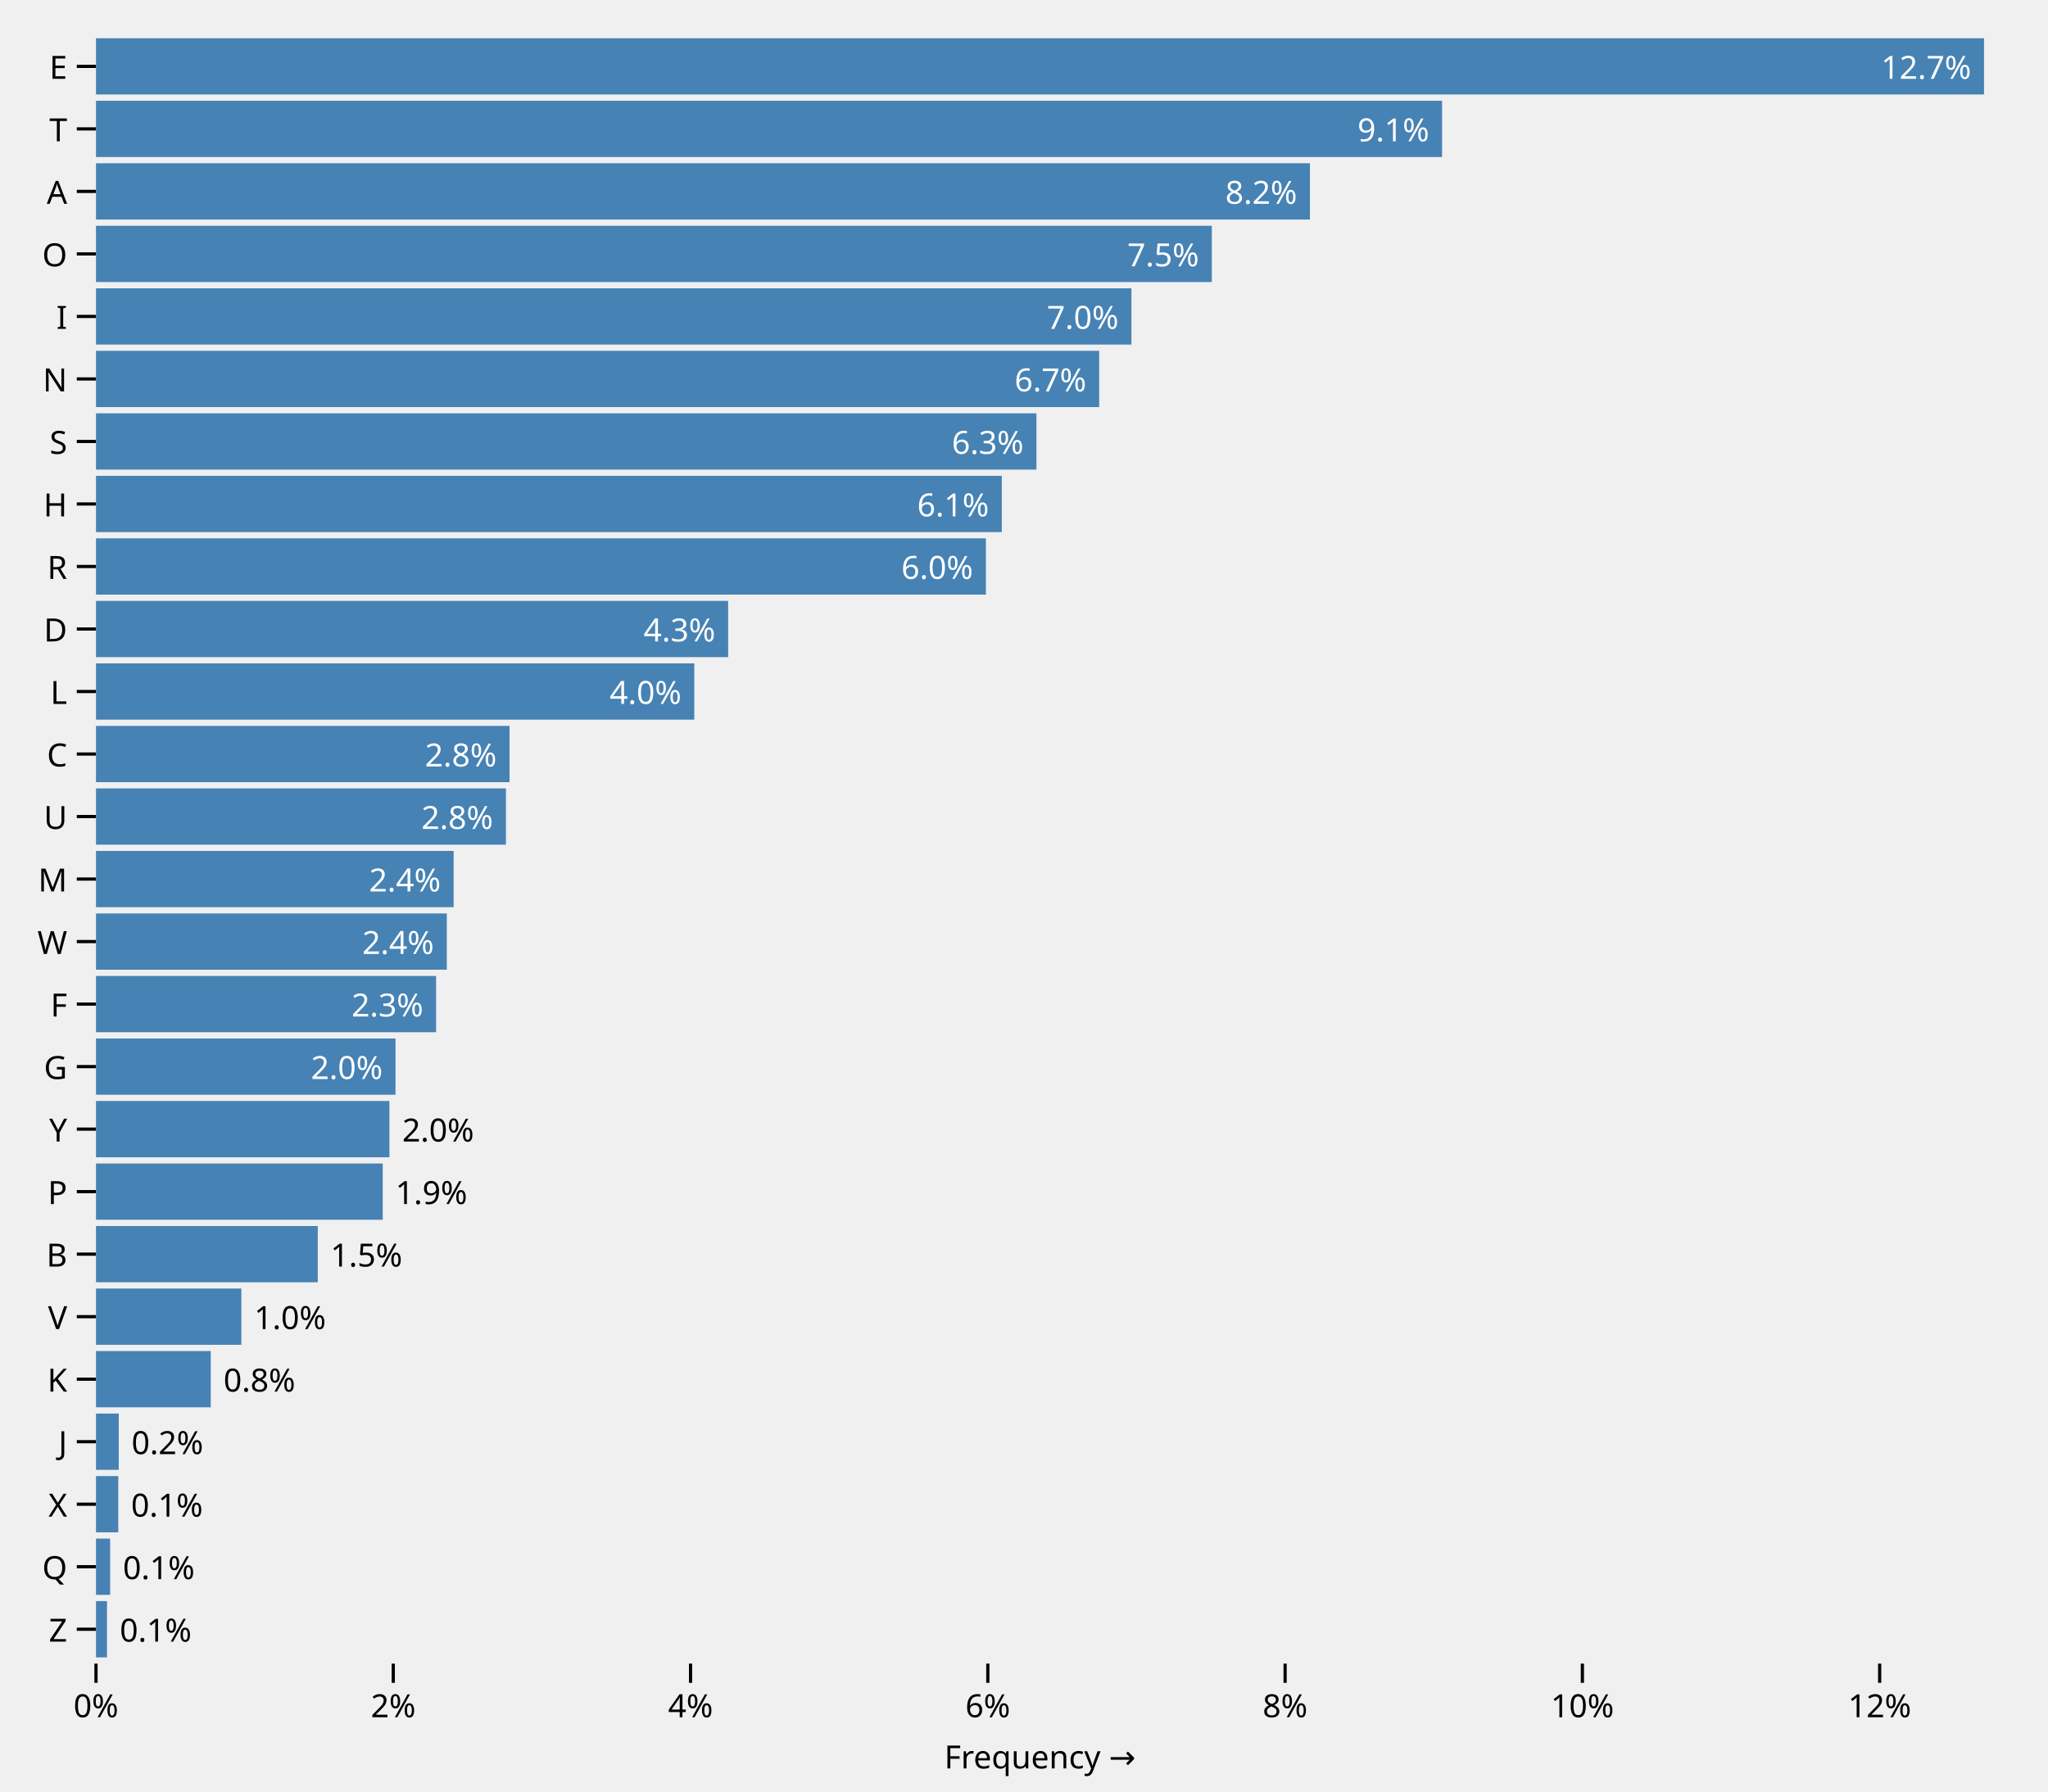
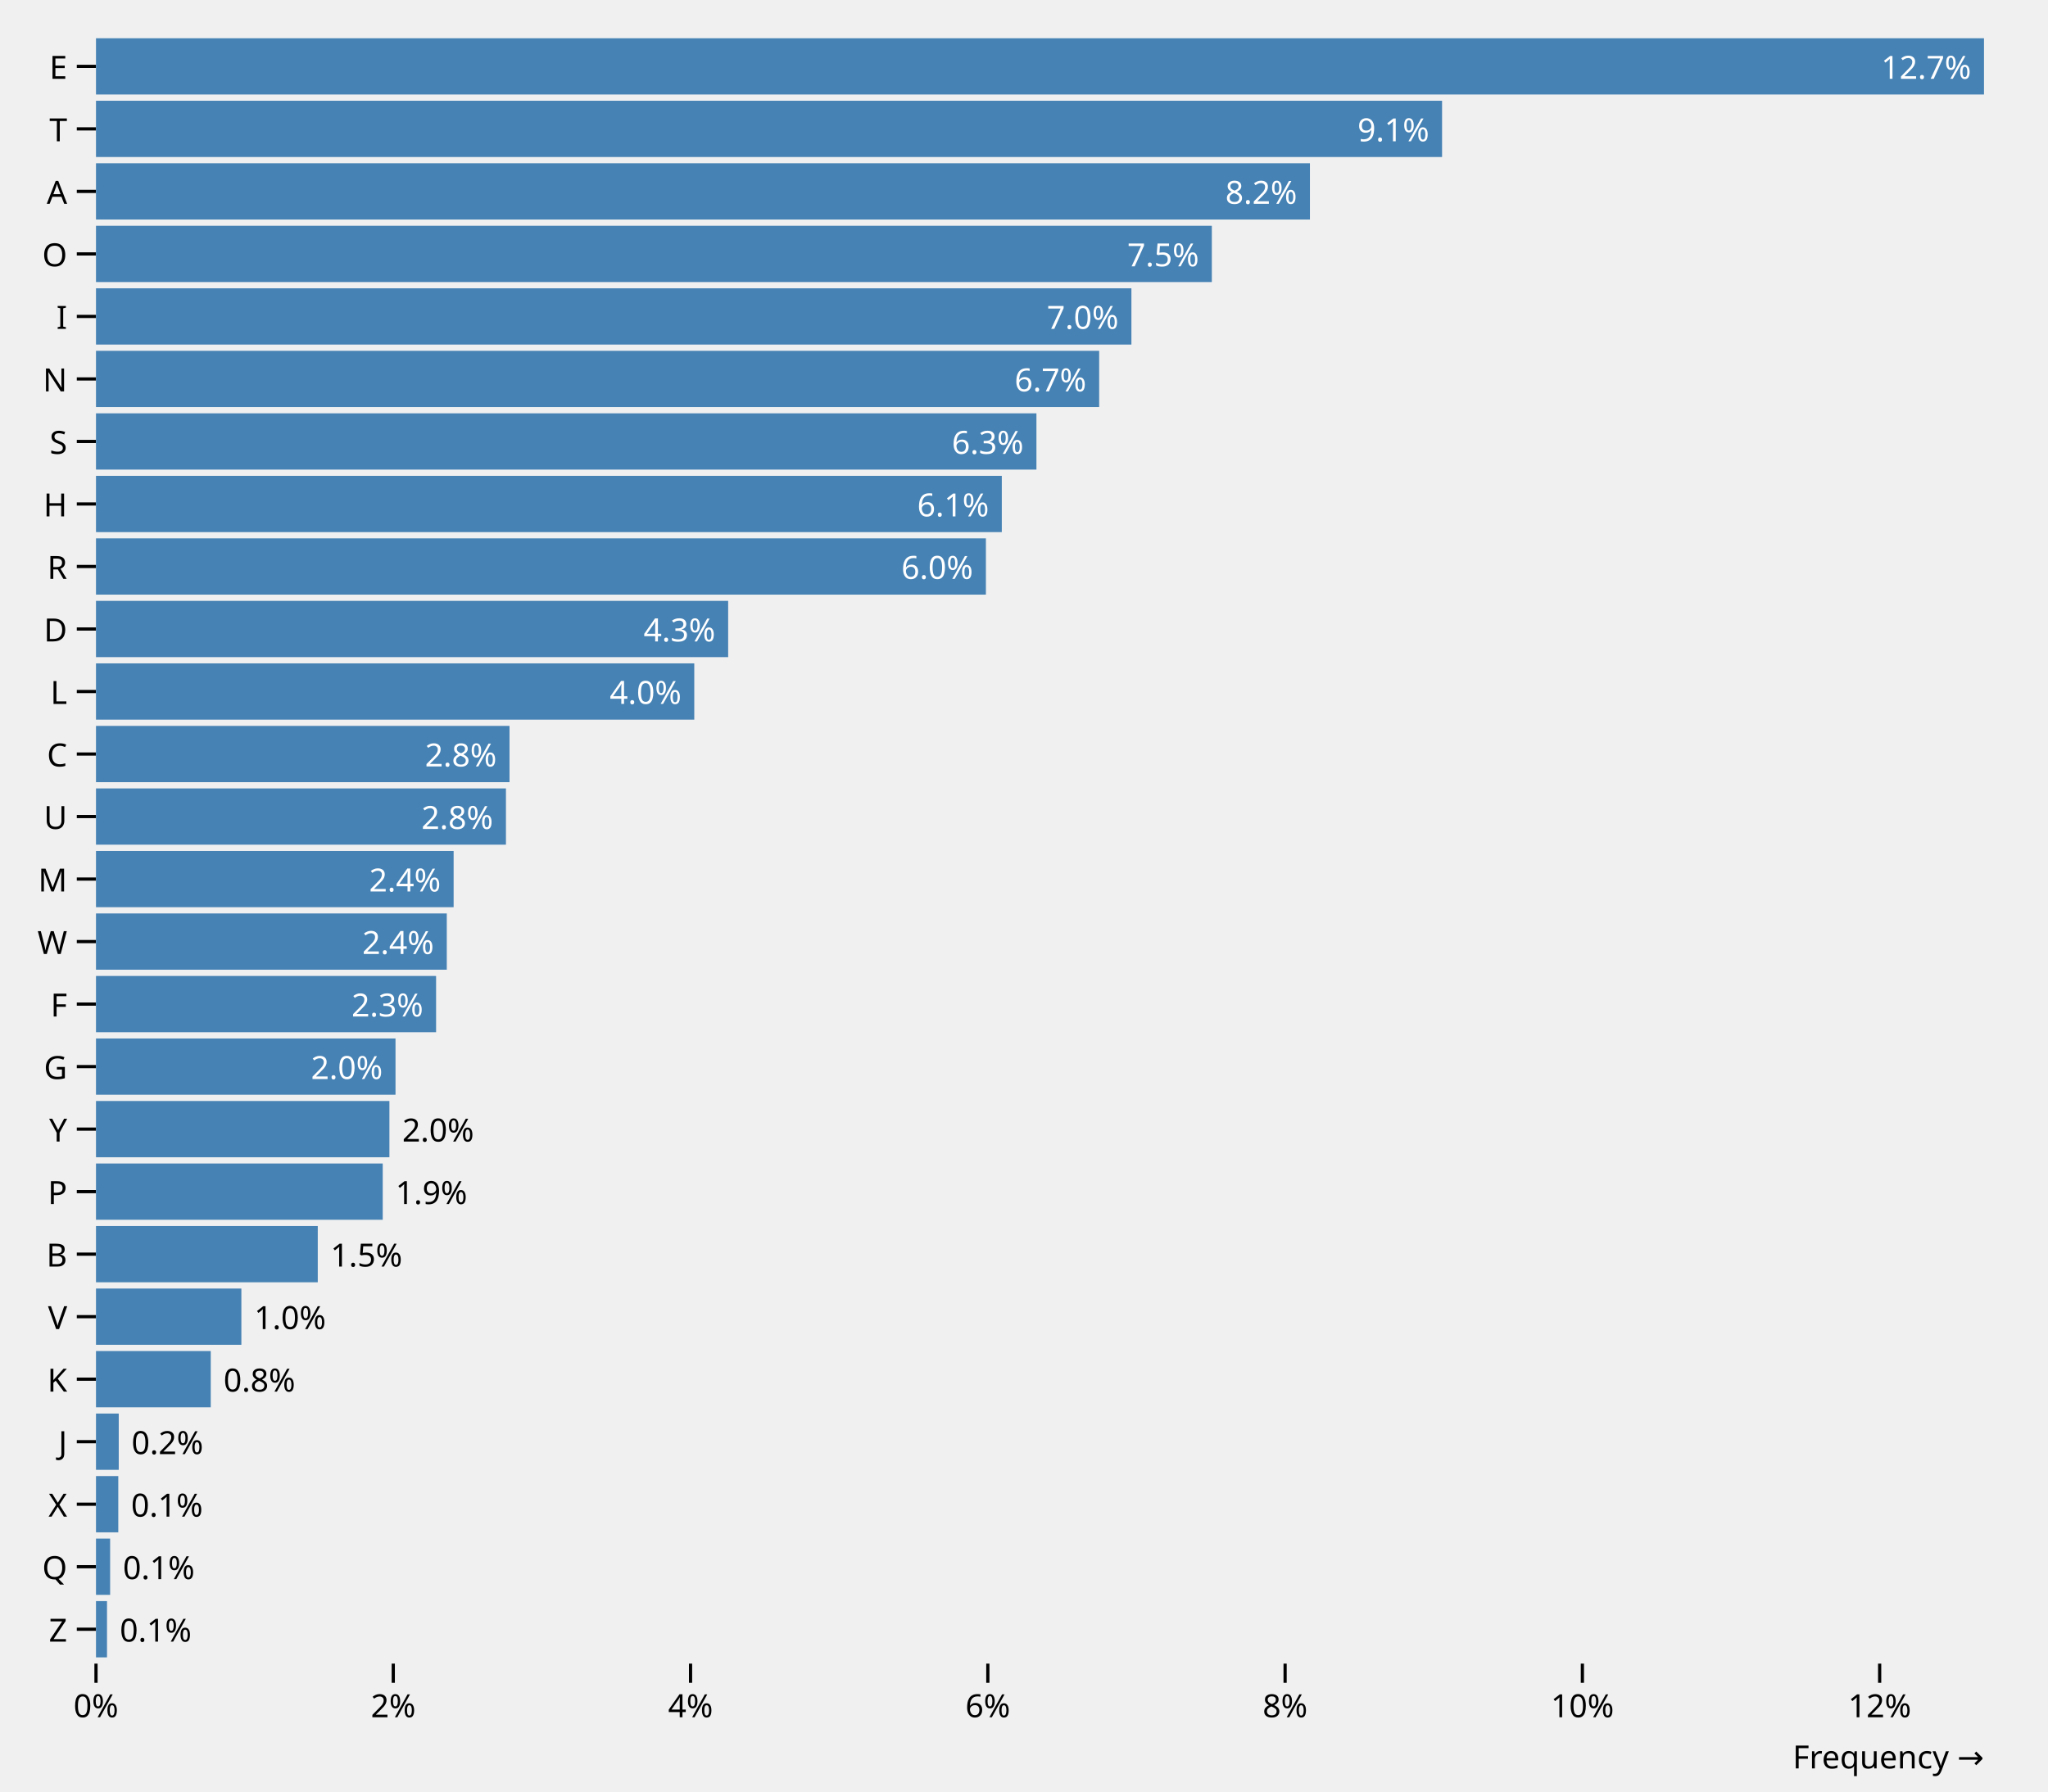
<svg xmlns="http://www.w3.org/2000/svg" width="640" height="560" viewBox="0 0 640 560">
  <line x1="30" y1="520" x2="30" y2="526" stroke="currentColor" stroke-width="1" />
  <line x1="122.899" y1="520" x2="122.899" y2="526" stroke="currentColor" stroke-width="1" />
  <line x1="215.798" y1="520" x2="215.798" y2="526" stroke="currentColor" stroke-width="1" />
  <line x1="308.696" y1="520" x2="308.696" y2="526" stroke="currentColor" stroke-width="1" />
  <line x1="401.595" y1="520" x2="401.595" y2="526" stroke="currentColor" stroke-width="1" />
  <line x1="494.494" y1="520" x2="494.494" y2="526" stroke="currentColor" stroke-width="1" />
  <line x1="587.393" y1="520" x2="587.393" y2="526" stroke="currentColor" stroke-width="1" />
  <text x="30" y="529" font-family="system-ui, sans-serif" font-size="10" text-anchor="middle" dominant-baseline="text-before-edge" fill="currentColor">0%</text>
  <text x="122.899" y="529" font-family="system-ui, sans-serif" font-size="10" text-anchor="middle" dominant-baseline="text-before-edge" fill="currentColor">2%</text>
  <text x="215.798" y="529" font-family="system-ui, sans-serif" font-size="10" text-anchor="middle" dominant-baseline="text-before-edge" fill="currentColor">4%</text>
  <text x="308.696" y="529" font-family="system-ui, sans-serif" font-size="10" text-anchor="middle" dominant-baseline="text-before-edge" fill="currentColor">6%</text>
  <text x="401.595" y="529" font-family="system-ui, sans-serif" font-size="10" text-anchor="middle" dominant-baseline="text-before-edge" fill="currentColor">8%</text>
  <text x="494.494" y="529" font-family="system-ui, sans-serif" font-size="10" text-anchor="middle" dominant-baseline="text-before-edge" fill="currentColor">10%</text>
  <text x="587.393" y="529" font-family="system-ui, sans-serif" font-size="10" text-anchor="middle" dominant-baseline="text-before-edge" fill="currentColor">12%</text>
-   <text x="325" y="545" font-family="system-ui, sans-serif" font-size="10" text-anchor="middle" dominant-baseline="text-before-edge" fill="currentColor">Frequency →</text>
+   <text x="620" y="545" font-family="system-ui, sans-serif" font-size="10" text-anchor="end" dominant-baseline="text-before-edge" fill="currentColor">Frequency →</text>
  <line x1="30" y1="20.747" x2="24" y2="20.747" stroke="currentColor" stroke-width="1" />
  <line x1="30" y1="40.287" x2="24" y2="40.287" stroke="currentColor" stroke-width="1" />
  <line x1="30" y1="59.828" x2="24" y2="59.828" stroke="currentColor" stroke-width="1" />
  <line x1="30" y1="79.368" x2="24" y2="79.368" stroke="currentColor" stroke-width="1" />
  <line x1="30" y1="98.908" x2="24" y2="98.908" stroke="currentColor" stroke-width="1" />
  <line x1="30" y1="118.448" x2="24" y2="118.448" stroke="currentColor" stroke-width="1" />
  <line x1="30" y1="137.989" x2="24" y2="137.989" stroke="currentColor" stroke-width="1" />
  <line x1="30" y1="157.529" x2="24" y2="157.529" stroke="currentColor" stroke-width="1" />
  <line x1="30" y1="177.069" x2="24" y2="177.069" stroke="currentColor" stroke-width="1" />
  <line x1="30" y1="196.609" x2="24" y2="196.609" stroke="currentColor" stroke-width="1" />
  <line x1="30" y1="216.149" x2="24" y2="216.149" stroke="currentColor" stroke-width="1" />
  <line x1="30" y1="235.69" x2="24" y2="235.69" stroke="currentColor" stroke-width="1" />
  <line x1="30" y1="255.23" x2="24" y2="255.23" stroke="currentColor" stroke-width="1" />
  <line x1="30" y1="274.77" x2="24" y2="274.77" stroke="currentColor" stroke-width="1" />
  <line x1="30" y1="294.31" x2="24" y2="294.31" stroke="currentColor" stroke-width="1" />
  <line x1="30" y1="313.851" x2="24" y2="313.851" stroke="currentColor" stroke-width="1" />
  <line x1="30" y1="333.391" x2="24" y2="333.391" stroke="currentColor" stroke-width="1" />
  <line x1="30" y1="352.931" x2="24" y2="352.931" stroke="currentColor" stroke-width="1" />
  <line x1="30" y1="372.471" x2="24" y2="372.471" stroke="currentColor" stroke-width="1" />
  <line x1="30" y1="392.011" x2="24" y2="392.011" stroke="currentColor" stroke-width="1" />
  <line x1="30" y1="411.552" x2="24" y2="411.552" stroke="currentColor" stroke-width="1" />
  <line x1="30" y1="431.092" x2="24" y2="431.092" stroke="currentColor" stroke-width="1" />
  <line x1="30" y1="450.632" x2="24" y2="450.632" stroke="currentColor" stroke-width="1" />
  <line x1="30" y1="470.172" x2="24" y2="470.172" stroke="currentColor" stroke-width="1" />
  <line x1="30" y1="489.713" x2="24" y2="489.713" stroke="currentColor" stroke-width="1" />
  <line x1="30" y1="509.253" x2="24" y2="509.253" stroke="currentColor" stroke-width="1" />
  <text x="21" y="20.747" font-family="system-ui, sans-serif" font-size="10" text-anchor="end" dominant-baseline="central" fill="currentColor">E</text>
  <text x="21" y="40.287" font-family="system-ui, sans-serif" font-size="10" text-anchor="end" dominant-baseline="central" fill="currentColor">T</text>
  <text x="21" y="59.828" font-family="system-ui, sans-serif" font-size="10" text-anchor="end" dominant-baseline="central" fill="currentColor">A</text>
  <text x="21" y="79.368" font-family="system-ui, sans-serif" font-size="10" text-anchor="end" dominant-baseline="central" fill="currentColor">O</text>
  <text x="21" y="98.908" font-family="system-ui, sans-serif" font-size="10" text-anchor="end" dominant-baseline="central" fill="currentColor">I</text>
  <text x="21" y="118.448" font-family="system-ui, sans-serif" font-size="10" text-anchor="end" dominant-baseline="central" fill="currentColor">N</text>
  <text x="21" y="137.989" font-family="system-ui, sans-serif" font-size="10" text-anchor="end" dominant-baseline="central" fill="currentColor">S</text>
  <text x="21" y="157.529" font-family="system-ui, sans-serif" font-size="10" text-anchor="end" dominant-baseline="central" fill="currentColor">H</text>
  <text x="21" y="177.069" font-family="system-ui, sans-serif" font-size="10" text-anchor="end" dominant-baseline="central" fill="currentColor">R</text>
  <text x="21" y="196.609" font-family="system-ui, sans-serif" font-size="10" text-anchor="end" dominant-baseline="central" fill="currentColor">D</text>
  <text x="21" y="216.149" font-family="system-ui, sans-serif" font-size="10" text-anchor="end" dominant-baseline="central" fill="currentColor">L</text>
  <text x="21" y="235.69" font-family="system-ui, sans-serif" font-size="10" text-anchor="end" dominant-baseline="central" fill="currentColor">C</text>
  <text x="21" y="255.23" font-family="system-ui, sans-serif" font-size="10" text-anchor="end" dominant-baseline="central" fill="currentColor">U</text>
  <text x="21" y="274.77" font-family="system-ui, sans-serif" font-size="10" text-anchor="end" dominant-baseline="central" fill="currentColor">M</text>
  <text x="21" y="294.31" font-family="system-ui, sans-serif" font-size="10" text-anchor="end" dominant-baseline="central" fill="currentColor">W</text>
  <text x="21" y="313.851" font-family="system-ui, sans-serif" font-size="10" text-anchor="end" dominant-baseline="central" fill="currentColor">F</text>
  <text x="21" y="333.391" font-family="system-ui, sans-serif" font-size="10" text-anchor="end" dominant-baseline="central" fill="currentColor">G</text>
  <text x="21" y="352.931" font-family="system-ui, sans-serif" font-size="10" text-anchor="end" dominant-baseline="central" fill="currentColor">Y</text>
  <text x="21" y="372.471" font-family="system-ui, sans-serif" font-size="10" text-anchor="end" dominant-baseline="central" fill="currentColor">P</text>
  <text x="21" y="392.011" font-family="system-ui, sans-serif" font-size="10" text-anchor="end" dominant-baseline="central" fill="currentColor">B</text>
  <text x="21" y="411.552" font-family="system-ui, sans-serif" font-size="10" text-anchor="end" dominant-baseline="central" fill="currentColor">V</text>
  <text x="21" y="431.092" font-family="system-ui, sans-serif" font-size="10" text-anchor="end" dominant-baseline="central" fill="currentColor">K</text>
  <text x="21" y="450.632" font-family="system-ui, sans-serif" font-size="10" text-anchor="end" dominant-baseline="central" fill="currentColor">J</text>
  <text x="21" y="470.172" font-family="system-ui, sans-serif" font-size="10" text-anchor="end" dominant-baseline="central" fill="currentColor">X</text>
  <text x="21" y="489.713" font-family="system-ui, sans-serif" font-size="10" text-anchor="end" dominant-baseline="central" fill="currentColor">Q</text>
  <text x="21" y="509.253" font-family="system-ui, sans-serif" font-size="10" text-anchor="end" dominant-baseline="central" fill="currentColor">Z</text>
  <rect x="30" y="11.954" width="590" height="17.586" fill="steelblue" />
  <rect x="30" y="31.494" width="420.646" height="17.586" fill="steelblue" />
  <rect x="30" y="51.034" width="379.352" height="17.586" fill="steelblue" />
  <rect x="30" y="70.575" width="348.695" height="17.586" fill="steelblue" />
  <rect x="30" y="90.115" width="323.566" height="17.586" fill="steelblue" />
  <rect x="30" y="109.655" width="313.487" height="17.586" fill="steelblue" />
  <rect x="30" y="129.195" width="293.885" height="17.586" fill="steelblue" />
  <rect x="30" y="148.736" width="283.063" height="17.586" fill="steelblue" />
  <rect x="30" y="168.276" width="278.092" height="17.586" fill="steelblue" />
  <rect x="30" y="187.816" width="197.549" height="17.586" fill="steelblue" />
  <rect x="30" y="207.356" width="186.959" height="17.586" fill="steelblue" />
  <rect x="30" y="226.897" width="129.222" height="17.586" fill="steelblue" />
  <rect x="30" y="246.437" width="128.107" height="17.586" fill="steelblue" />
  <rect x="30" y="265.977" width="111.757" height="17.586" fill="steelblue" />
  <rect x="30" y="285.517" width="109.621" height="17.586" fill="steelblue" />
  <rect x="30" y="305.057" width="106.276" height="17.586" fill="steelblue" />
  <rect x="30" y="324.598" width="93.595" height="17.586" fill="steelblue" />
  <rect x="30" y="344.138" width="91.691" height="17.586" fill="steelblue" />
  <rect x="30" y="363.678" width="89.601" height="17.586" fill="steelblue" />
  <rect x="30" y="383.218" width="69.302" height="17.586" fill="steelblue" />
  <rect x="30" y="402.759" width="45.427" height="17.586" fill="steelblue" />
  <rect x="30" y="422.299" width="35.859" height="17.586" fill="steelblue" />
  <rect x="30" y="441.839" width="7.107" height="17.586" fill="steelblue" />
  <rect x="30" y="461.379" width="6.967" height="17.586" fill="steelblue" />
  <rect x="30" y="480.92" width="4.413" height="17.586" fill="steelblue" />
  <rect x="30" y="500.46" width="3.437" height="17.586" fill="steelblue" />
  <text x="616" y="20.747" font-family="system-ui, sans-serif" font-size="10" text-anchor="end" dominant-baseline="central" fill="white">12.7%</text>
  <text x="446.646" y="40.287" font-family="system-ui, sans-serif" font-size="10" text-anchor="end" dominant-baseline="central" fill="white">9.1%</text>
  <text x="405.352" y="59.828" font-family="system-ui, sans-serif" font-size="10" text-anchor="end" dominant-baseline="central" fill="white">8.2%</text>
  <text x="374.695" y="79.368" font-family="system-ui, sans-serif" font-size="10" text-anchor="end" dominant-baseline="central" fill="white">7.5%</text>
  <text x="349.566" y="98.908" font-family="system-ui, sans-serif" font-size="10" text-anchor="end" dominant-baseline="central" fill="white">7.0%</text>
  <text x="339.487" y="118.448" font-family="system-ui, sans-serif" font-size="10" text-anchor="end" dominant-baseline="central" fill="white">6.7%</text>
  <text x="319.885" y="137.989" font-family="system-ui, sans-serif" font-size="10" text-anchor="end" dominant-baseline="central" fill="white">6.3%</text>
  <text x="309.063" y="157.529" font-family="system-ui, sans-serif" font-size="10" text-anchor="end" dominant-baseline="central" fill="white">6.1%</text>
  <text x="304.092" y="177.069" font-family="system-ui, sans-serif" font-size="10" text-anchor="end" dominant-baseline="central" fill="white">6.0%</text>
  <text x="223.549" y="196.609" font-family="system-ui, sans-serif" font-size="10" text-anchor="end" dominant-baseline="central" fill="white">4.3%</text>
  <text x="212.959" y="216.149" font-family="system-ui, sans-serif" font-size="10" text-anchor="end" dominant-baseline="central" fill="white">4.0%</text>
  <text x="155.222" y="235.69" font-family="system-ui, sans-serif" font-size="10" text-anchor="end" dominant-baseline="central" fill="white">2.8%</text>
  <text x="154.107" y="255.23" font-family="system-ui, sans-serif" font-size="10" text-anchor="end" dominant-baseline="central" fill="white">2.8%</text>
  <text x="137.757" y="274.77" font-family="system-ui, sans-serif" font-size="10" text-anchor="end" dominant-baseline="central" fill="white">2.4%</text>
  <text x="135.621" y="294.31" font-family="system-ui, sans-serif" font-size="10" text-anchor="end" dominant-baseline="central" fill="white">2.4%</text>
  <text x="132.276" y="313.851" font-family="system-ui, sans-serif" font-size="10" text-anchor="end" dominant-baseline="central" fill="white">2.3%</text>
  <text x="119.595" y="333.391" font-family="system-ui, sans-serif" font-size="10" text-anchor="end" dominant-baseline="central" fill="white">2.0%</text>
  <text x="125.691" y="352.931" font-family="system-ui, sans-serif" font-size="10" text-anchor="start" dominant-baseline="central" fill="currentColor">2.0%</text>
  <text x="123.601" y="372.471" font-family="system-ui, sans-serif" font-size="10" text-anchor="start" dominant-baseline="central" fill="currentColor">1.9%</text>
  <text x="103.302" y="392.011" font-family="system-ui, sans-serif" font-size="10" text-anchor="start" dominant-baseline="central" fill="currentColor">1.5%</text>
  <text x="79.427" y="411.552" font-family="system-ui, sans-serif" font-size="10" text-anchor="start" dominant-baseline="central" fill="currentColor">1.0%</text>
  <text x="69.859" y="431.092" font-family="system-ui, sans-serif" font-size="10" text-anchor="start" dominant-baseline="central" fill="currentColor">0.8%</text>
  <text x="41.107" y="450.632" font-family="system-ui, sans-serif" font-size="10" text-anchor="start" dominant-baseline="central" fill="currentColor">0.2%</text>
  <text x="40.967" y="470.172" font-family="system-ui, sans-serif" font-size="10" text-anchor="start" dominant-baseline="central" fill="currentColor">0.1%</text>
  <text x="38.413" y="489.713" font-family="system-ui, sans-serif" font-size="10" text-anchor="start" dominant-baseline="central" fill="currentColor">0.1%</text>
  <text x="37.437" y="509.253" font-family="system-ui, sans-serif" font-size="10" text-anchor="start" dominant-baseline="central" fill="currentColor">0.1%</text>
</svg>
